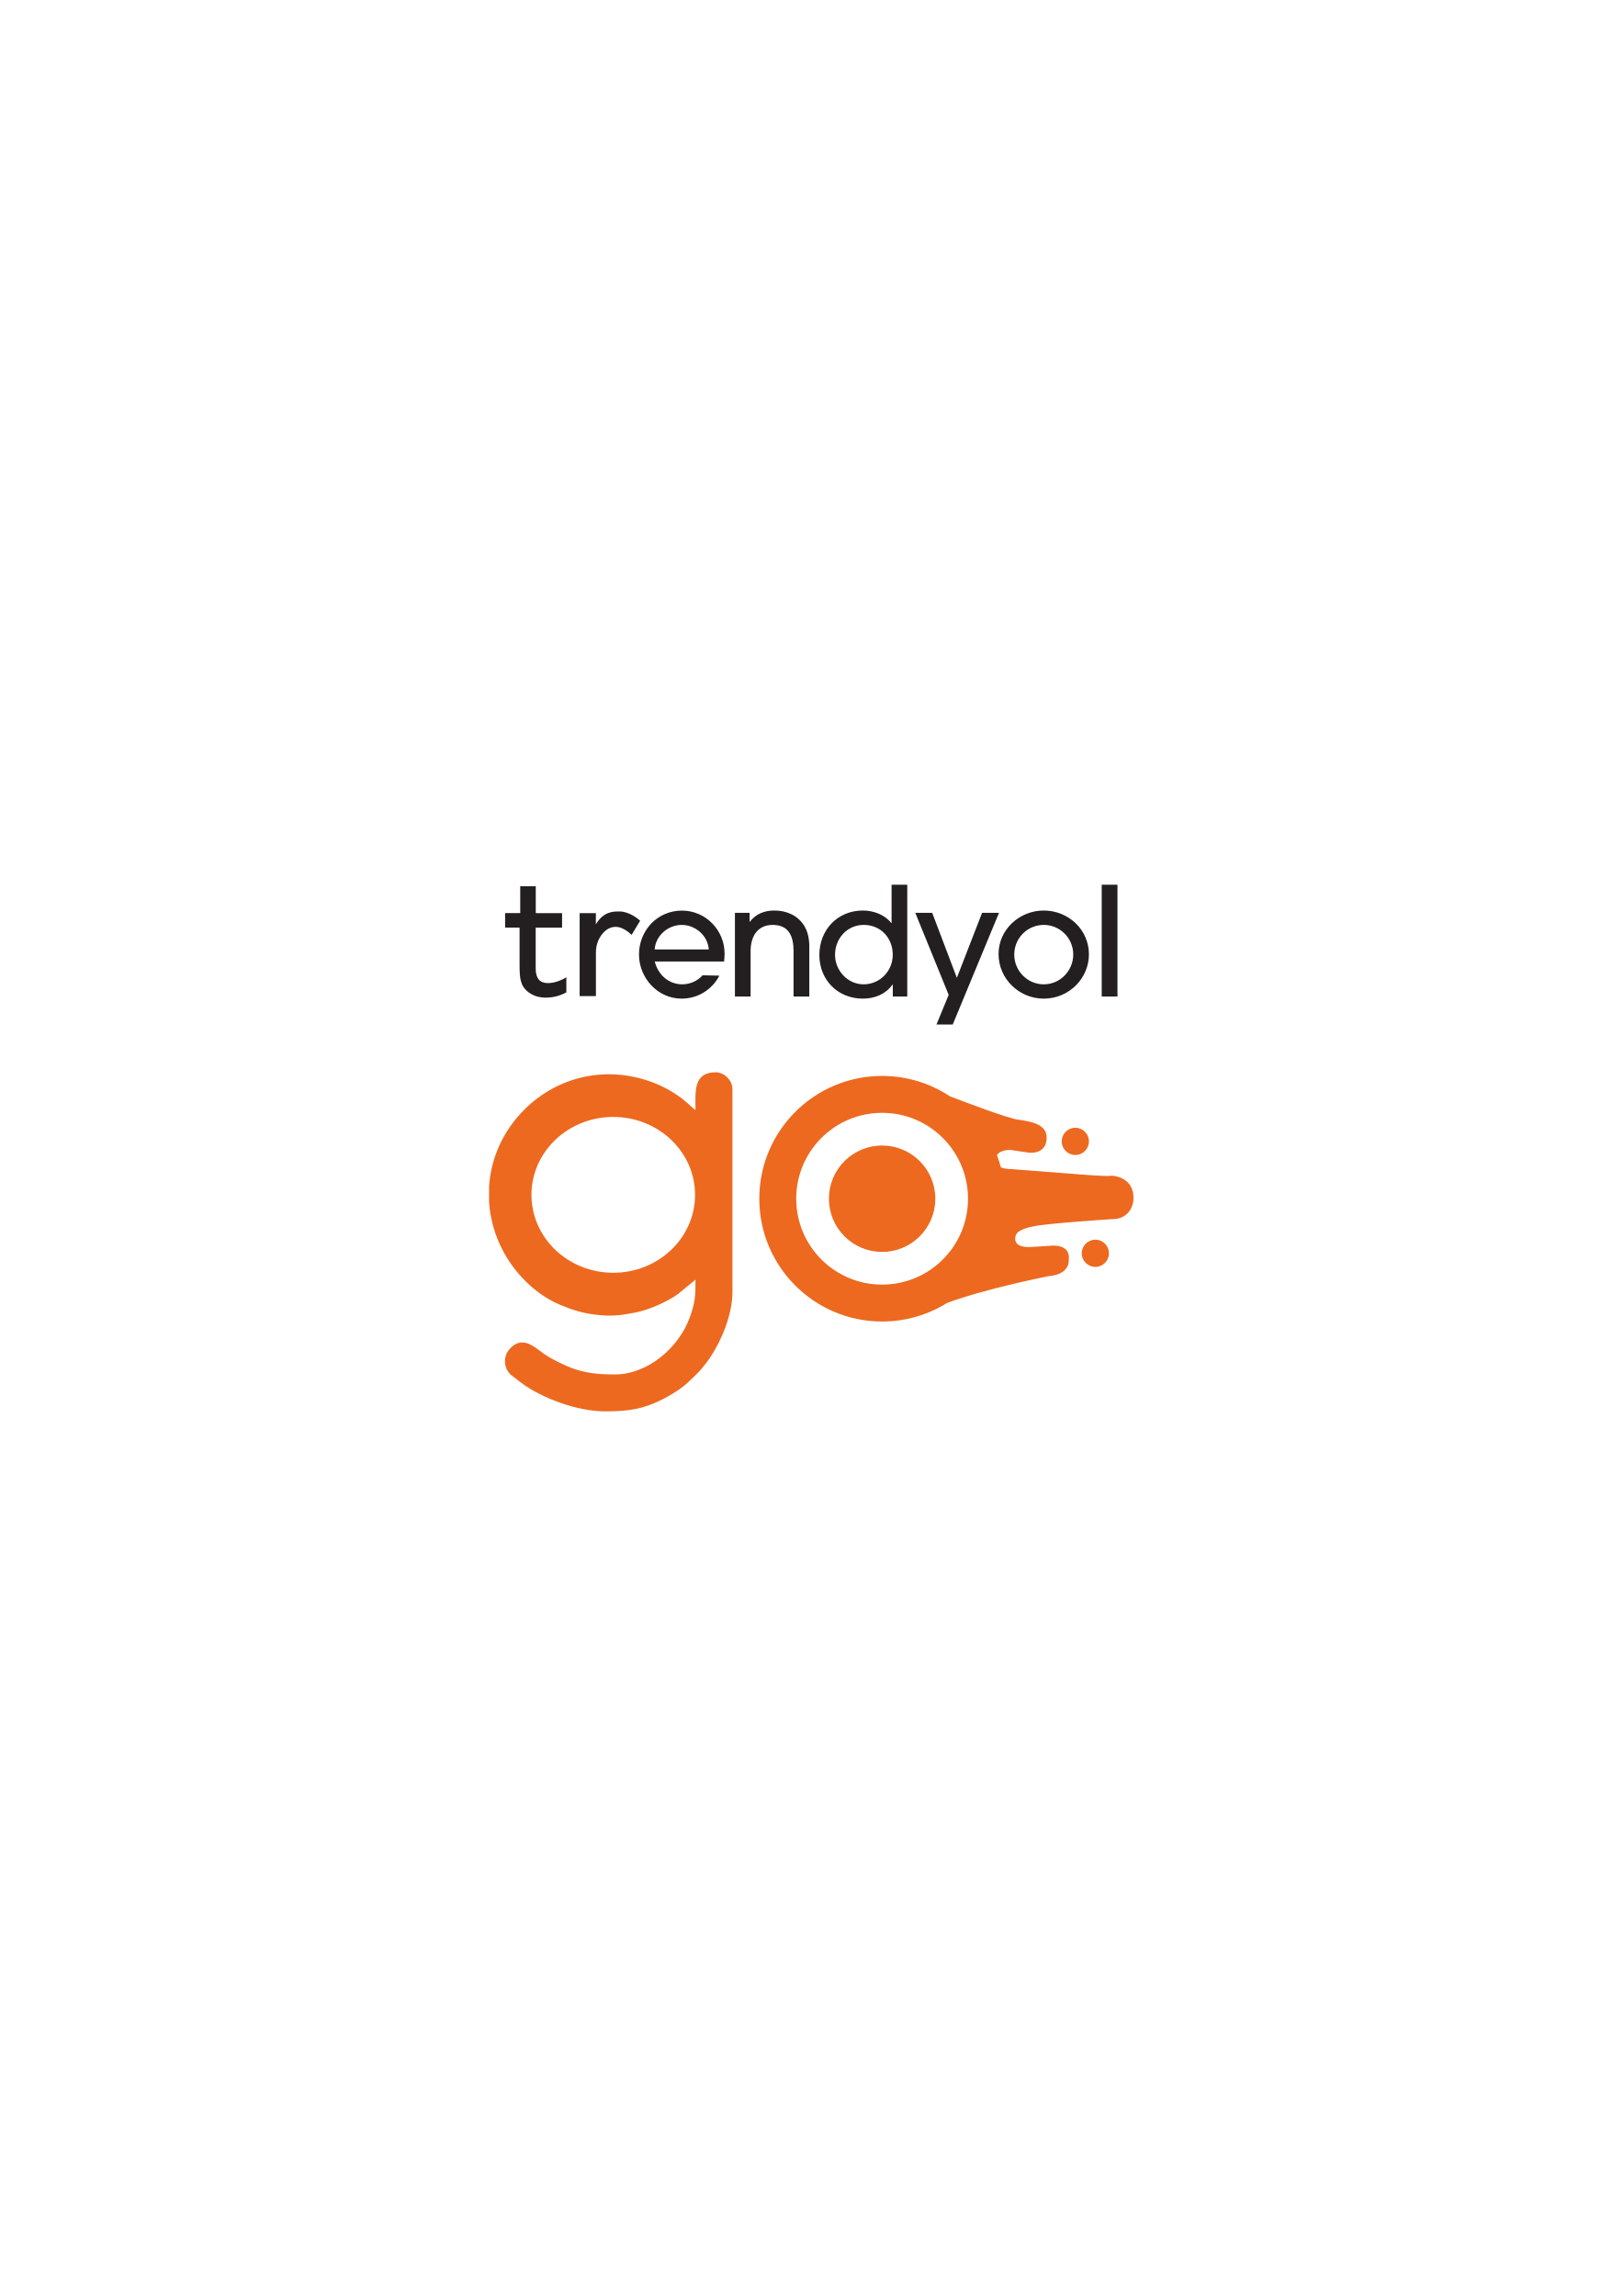
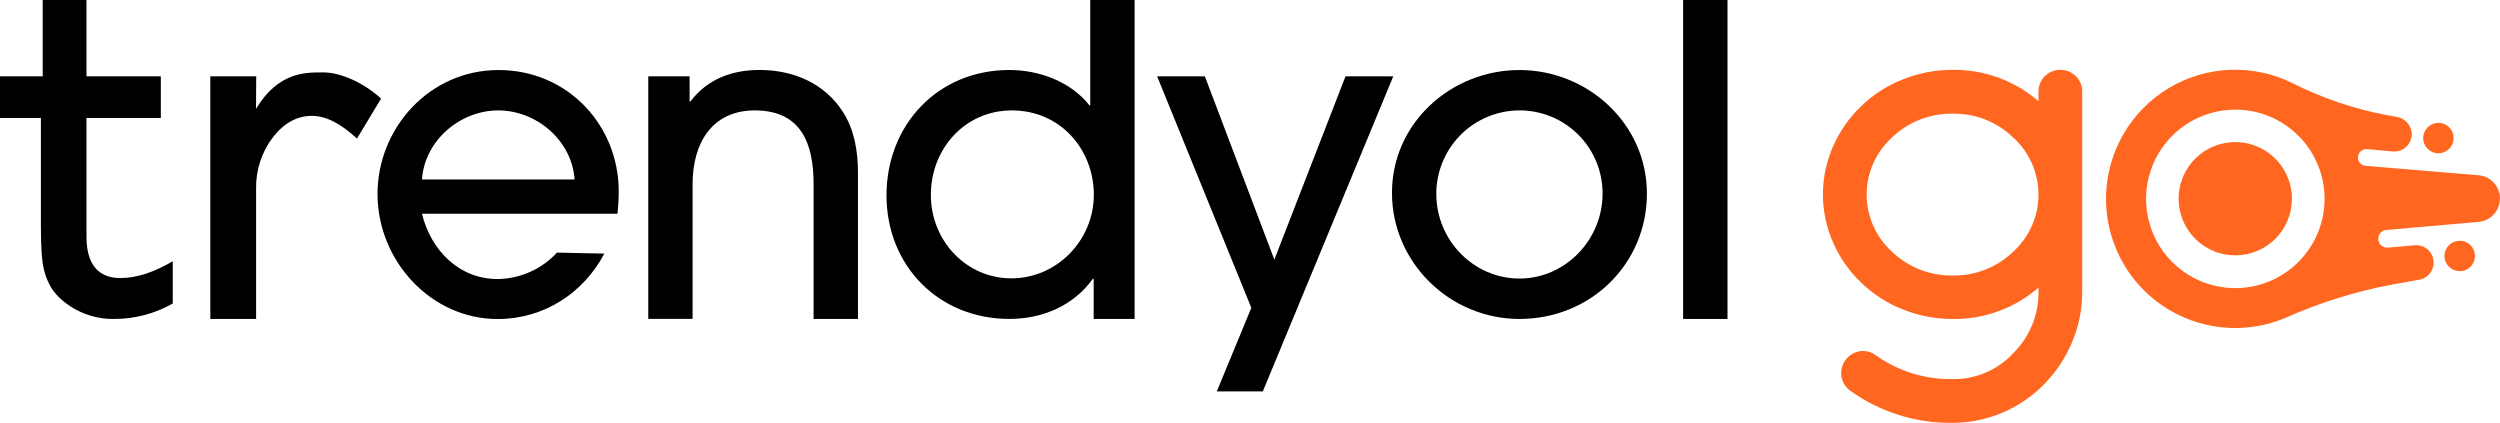
- <svg xmlns="http://www.w3.org/2000/svg" xml:space="preserve" width="210mm" height="297mm" version="1.1" style="shape-rendering:geometricPrecision; text-rendering:geometricPrecision; image-rendering:optimizeQuality; fill-rule:evenodd; clip-rule:evenodd" viewBox="0 0 21000 29700">
-   <defs>
-     <style type="text/css">
-    
-     .fil0 {fill:#EC691F}
-     .fil1 {fill:#231F20;fill-rule:nonzero}
-    
-   </style>
-   </defs>
-   <g id="Layer_x0020_1">
-     <g id="_4777174512">
-       <g>
-         <path class="fil0" d="M8995.26 14359.19c-58.91,-39.5 -134.23,-138.35 -325.94,-249.38 -121.93,-70.62 -253.71,-126.27 -409.81,-165.4 -630.97,-158.18 -1255.63,83.98 -1631.7,586.92 -183.69,245.64 -283.49,528.76 -302.31,815.88l0 201.27c24.38,370.9 182.72,735.75 469.36,1022.71 120.66,120.76 281.94,238.75 451.57,308.3 155.24,63.67 276.59,104.29 449.37,125.84 209.07,26.03 331.33,11.01 529.98,-28.71 169.46,-33.84 415,-141.56 549.5,-242.81l219.98 -181.6c0,208.87 -2.46,291.25 -74.47,490.06 -141.72,391.42 -543.51,736.71 -967.38,736.71 -284.08,0 -470.33,-27.7 -716.34,-151.93 -132.95,-67.15 -162.03,-82.7 -276.01,-168.98 -101.67,-77.04 -231.15,-155.3 -363.51,-14.92 -0.59,0.64 -12.99,14.76 -15.13,17.43 -79.55,99.43 -62.33,244.78 22.35,321.28l134.66 104.19c257.29,194.32 721.79,370.63 1083.76,370.63l13.95 0c291.24,-0.86 477.27,-27.75 731.31,-155.56 106.81,-53.78 253.28,-142.63 337.48,-226.99 61,-61.05 123.65,-110.55 187.11,-192.77 28.92,-37.42 56.39,-68.96 84.73,-110.66 154.28,-227.68 295.03,-568.26 295.03,-855.65l0 -2627.26c0,-112.37 -104.72,-217.15 -217.04,-217.15 -294.34,0 -260.5,259.54 -260.5,488.55zm-1063.77 89.01c584.2,0 1057.89,451.24 1057.89,1007.85 0,556.56 -473.69,1007.8 -1057.89,1007.8 -584.24,0 -1057.94,-451.24 -1057.94,-1007.8 0,-556.61 473.7,-1007.85 1057.94,-1007.85z" />
-         <path class="fil0" d="M11408.74 13917.84c323.48,0 624.29,96.82 875.27,262.86 210.15,81.04 745.16,283.91 883.99,302.73 173.9,23.58 374.26,61.91 368.38,235.75 0,0 14.7,206.3 -226.93,191.54l-238.69 -35.39c0,0 -126.91,-8.71 -177.11,66.24 19.62,51.59 36.68,104.4 50.9,158.4 29.88,13.68 72.27,22.93 132.36,22.93l804.49 61.9c0,0 436.11,38.33 503.9,23.58 0,0 291.72,11.81 274.03,312.36 0,0 -8.82,256.33 -294.66,250.45 0,0 -863.41,55.97 -1004.86,94.3 0,0 -226.77,35.34 -226.77,135.57 0,0 -44.16,141.5 200.41,129.69l235.7 -14.76c0,0 282.9,-44.15 253.45,182.73 0,0 23.68,185.66 -262.16,209.23 0,0 -794.18,156.1 -1309.03,344.75l0.05 -0.16c-244.31,153.21 -533.09,241.9 -842.72,241.9 -877.2,0 -1588.3,-711.1 -1588.3,-1588.3 0,-877.19 711.1,-1588.3 1588.3,-1588.3zm0 477.28c613.6,0 1111.03,497.43 1111.03,1111.02 0,613.6 -497.43,1111.03 -1111.03,1111.03 -613.59,0 -1111.02,-497.43 -1111.02,-1111.03 0,-613.59 497.43,-1111.02 1111.02,-1111.02z" />
-         <path class="fil0" d="M11408.74 14818.08c379.98,0 688.06,308.08 688.06,688.06 0,379.98 -308.08,688.06 -688.06,688.06 -379.98,0 -688.06,-308.08 -688.06,-688.06 0,-379.98 308.08,-688.06 688.06,-688.06z" />
-         <path class="fil0" d="M13907.65 14588.26c-97.24,0 -176.04,78.8 -176.04,176.04 0,97.24 78.8,176.04 176.04,176.04 97.24,0 176.04,-78.8 176.04,-176.04 0,-97.24 -78.8,-176.04 -176.04,-176.04z" />
-         <path class="fil0" d="M14166.39 16035.91c-97.24,0 -176.04,78.8 -176.04,176.04 0,97.24 78.8,176.04 176.04,176.04 97.24,0 176.04,-78.8 176.04,-176.04 0,-97.24 -78.8,-176.04 -176.04,-176.04z" />
-       </g>
-       <path class="fil1" d="M9364.82 12437.29l-896.61 0c41.13,168.3 177.63,295.45 355.28,295.45 100.04,0 198.21,-43.01 263.66,-116.86l216.91 4.66c-95.37,181.38 -277.69,297.32 -488.98,297.32 -308.54,0 -550.7,-267.41 -550.7,-570.31 0,-312.28 238.42,-568.45 555.37,-568.45 306.67,0 551.62,252.44 551.62,557.23 -0.94,32.72 -2.8,68.26 -6.55,100.96l0 0zm-547.88 -473.08c-175.77,0 -338.45,138.38 -349.66,316.96l699.34 -0.01c-11.23,-177.65 -172.97,-316.95 -349.68,-316.95zm1446.38 926.54l0 -588.09c0,-183.25 -55.16,-338.45 -270.2,-338.45 -199.13,0 -285.15,154.28 -285.15,336.59l0 589.96 -202.88 0 0 -1082.69 189.79 0 0 115.01 3.73 0c78.54,-103.79 191.67,-144.93 316.96,-144.93 154.26,0 299.18,60.77 383.32,193.55 52.36,82.26 68.25,181.36 68.25,277.67l0 641.37 -203.82 0.01zm1283.67 0l0 -154.26 -3.73 0c-89.76,125.27 -232.81,181.37 -383.33,181.37 -324.43,0 -562.86,-242.15 -562.86,-564.7 0,-324.44 234.68,-575 562.86,-575 136.51,0 281.41,52.36 367.45,161.74l3.72 0 0 -495.52 202.9 0 0 1446.36 -187.01 0.01zm-375.84 -926.54c-215.03,0 -371.18,175.79 -371.18,387.09 0,202.88 162.68,381.44 369.31,381.44 211.29,0 376.78,-172.02 376.78,-381.44 0.93,-216.92 -153.33,-387.09 -374.91,-387.09zm1150.93 1288.38l-210.37 0 158.01 -383.34 -431.95 -1061.16 218.78 0 318.82 840.51 326.29 -840.51 218.79 0 -598.37 1444.5 0 0zm1177.11 -334.73c-318.81,0 -584.35,-256.18 -584.35,-576.86 0,-318.82 272.07,-562.85 584.35,-562.85 316.96,0 584.34,245.91 584.34,566.59 0,309.47 -256.18,573.12 -584.34,573.12l0 0zm0 -953.65c-211.31,0 -381.46,172.04 -381.46,383.34 0,211.3 170.15,385.19 381.46,385.19 213.18,0 381.45,-175.77 381.45,-387.06 -0.93,-211.3 -171.1,-381.47 -381.45,-381.47zm749.82 926.54l0 -1446.37 203.82 0 0 1446.36 -203.82 0.01zm-7515.14 -213.17c8.42,34.6 19.64,62.65 32.73,84.16 13.08,21.5 29.92,40.19 49.55,57.95 64.51,56.11 145.86,85.08 242.16,85.08 95.36,0 185.13,-23.38 266.46,-68.25l0 -194.47c-84.15,49.55 -164.55,74.79 -240.28,74.79 -102.85,0 -156.14,-62.65 -156.14,-187.01l0 -530.09 341.24 0 0 -187.92 -340.31 0 0 -347.81 -201.02 0 0 346.87 -195.4 0 0 187.92 186.99 0 0 480.57c0,97.25 4.67,163.62 14.02,198.21zm1229.46 -688.11c62.65,0 131.83,34.59 205.69,103.77l110.33 -183.25c-89.75,-82.27 -198.21,-119.67 -261.79,-119.67l-14.03 0c-72.92,0 -194.47,0 -293.57,160.81l-3.74 6.54 0.93 -145.84 -210.35 0 0 1073.32 210.36 0 0 -560.96c0,-89.76 25.24,-168.29 75.74,-234.68 50.48,-66.39 111.25,-100.04 180.43,-100.04z" />
-     </g>
-   </g>
+ <svg xmlns="http://www.w3.org/2000/svg" id="uuid-a4377f87-6852-4615-ac0a-9814100a7f08" viewBox="0 0 677.92 114.67">
+   <path d="M558.67,18.95c.79-.02,1.57.13,2.3.42s1.39.73,1.95,1.29c.56.56,1,1.22,1.29,1.95.3.73.44,1.51.42,2.3v54.39c-.02,4.73-.99,9.41-2.86,13.75-1.8,4.21-4.38,8.03-7.6,11.28-3.23,3.27-7.06,5.86-11.3,7.63-4.23,1.77-8.77,2.69-13.36,2.7-9.95.14-19.68-2.9-27.77-8.69-1.28-.92-2.15-2.31-2.41-3.87-.23-1.55.15-3.13,1.06-4.41.91-1.28,2.28-2.15,3.83-2.43.78-.13,1.57-.11,2.33.08.76.19,1.48.53,2.11,1,6.08,4.33,13.39,6.59,20.86,6.46,3.08.04,6.13-.56,8.96-1.77,2.83-1.21,5.37-3,7.46-5.26,2.22-2.21,3.97-4.84,5.15-7.74,1.18-2.9,1.75-6.01,1.69-9.14v-.89c-6.45,5.59-14.73,8.61-23.26,8.5-4.7.02-9.35-.89-13.69-2.66-4.17-1.65-7.96-4.11-11.17-7.23-3.21-3.05-5.77-6.71-7.55-10.76-1.84-4.13-2.79-8.6-2.79-13.12s.95-8.99,2.79-13.12c1.77-4.06,4.34-7.72,7.54-10.78,3.21-3.12,7.01-5.58,11.17-7.23,4.35-1.77,9-2.68,13.69-2.66,8.53-.11,16.81,2.91,23.26,8.5v-2.53c-.01-.79.13-1.57.43-2.3.29-.73.73-1.39,1.28-1.95.55-.55,1.2-.98,1.92-1.28.72-.29,1.49-.44,2.27-.43M529.51,74.7c3.03.06,6.03-.48,8.85-1.59,2.82-1.11,5.39-2.77,7.56-4.87,2.16-1.96,3.88-4.35,5.06-7.01,1.18-2.66,1.79-5.55,1.79-8.46s-.61-5.79-1.79-8.46c-1.18-2.66-2.9-5.05-5.06-7.01-2.17-2.11-4.74-3.77-7.56-4.88-2.82-1.11-5.83-1.65-8.85-1.59-6.13-.11-12.06,2.21-16.48,6.47-2.16,1.96-3.88,4.35-5.06,7.01-1.18,2.66-1.79,5.55-1.79,8.46s.61,5.79,1.79,8.46c1.18,2.66,2.9,5.05,5.06,7.01,4.42,4.25,10.35,6.58,16.48,6.46Z" style="fill:#ff6720;" />
+   <path d="M677.92,53.81c0-1.58-.61-3.1-1.67-4.26-1.07-1.16-2.53-1.88-4.11-2.02l-30.65-2.56c-.44-.03-.87-.19-1.22-.47-.35-.28-.61-.65-.75-1.07,0-.02,0-.03,0-.05-.11-.35-.14-.73-.07-1.1.07-.37.22-.71.46-1,.23-.29.53-.52.87-.67.34-.15.71-.21,1.08-.17l6.98.63c.7.06,1.4-.03,2.06-.27s1.25-.63,1.74-1.13c.49-.5.86-1.1,1.09-1.77.23-.66.31-1.37.23-2.06-.14-1.03-.61-1.99-1.34-2.74-.73-.75-1.68-1.24-2.71-1.41l-2.9-.52c-8.84-1.68-17.4-4.6-25.43-8.66-5.27-2.6-11.11-3.82-16.99-3.57-5.87.25-11.58,1.98-16.61,5.02-5.03,3.04-9.21,7.3-12.16,12.38-2.95,5.08-4.58,10.82-4.73,16.7-.15,5.87,1.18,11.69,3.87,16.92s6.65,9.69,11.52,12.98c4.87,3.29,10.49,5.31,16.34,5.86,5.85.55,11.75-.38,17.15-2.7,9.16-4.07,18.77-7.07,28.62-8.92l7.42-1.32c1.2-.21,2.28-.87,3-1.86.72-.98,1.03-2.21.87-3.42-.16-1.21-.79-2.31-1.74-3.07-.96-.76-2.17-1.12-3.39-1l-7.21.64c-.4.04-.8-.03-1.16-.18-.36-.16-.69-.4-.94-.71s-.42-.68-.49-1.07c-.07-.39-.05-.79.07-1.17.14-.45.42-.85.79-1.15.37-.3.83-.47,1.3-.51l24.99-2.19c1.59-.14,3.07-.86,4.14-2.04,1.08-1.18,1.67-2.71,1.66-4.31ZM630.35,53.92c0,4.79-1.42,9.47-4.08,13.45-2.66,3.98-6.44,7.08-10.86,8.92s-9.29,2.31-13.99,1.38c-4.7-.93-9.01-3.24-12.39-6.62-3.39-3.39-5.69-7.7-6.62-12.39-.93-4.7-.46-9.56,1.38-13.99,1.83-4.42,4.93-8.2,8.91-10.86,3.98-2.66,8.66-4.08,13.45-4.08,6.42,0,12.57,2.55,17.11,7.09,4.54,4.54,7.09,10.69,7.09,17.11Z" style="fill:#ff6720;" />
+   <path d="M606.13,69.24c-3.04,0-6.01-.9-8.53-2.59-2.53-1.69-4.49-4.09-5.66-6.89-1.16-2.81-1.47-5.9-.87-8.87.59-2.98,2.06-5.72,4.2-7.86,2.15-2.15,4.88-3.61,7.87-4.2,2.98-.59,6.07-.29,8.88.87,2.81,1.16,5.2,3.13,6.89,5.66,1.69,2.53,2.59,5.5,2.59,8.53,0,4.07-1.62,7.98-4.5,10.86-2.88,2.88-6.79,4.5-10.86,4.5Z" style="fill:#ff6720;" />
+   <path d="M671.07,68.73c-.13-.81-.5-1.55-1.06-2.15-.56-.59-1.28-1.01-2.08-1.19-.79-.18-1.63-.13-2.39.16-.76.29-1.42.8-1.9,1.46-.47.66-.74,1.45-.77,2.27-.02.82.19,1.62.63,2.31.43.69,1.06,1.24,1.81,1.58.74.33,1.57.44,2.38.31,1.08-.18,2.04-.78,2.67-1.67.63-.89.89-2,.71-3.07Z" style="fill:#ff6720;" />
+   <path d="M665.3,36.77c-.13-.8-.5-1.55-1.06-2.15-.56-.59-1.28-1.01-2.08-1.2-.79-.18-1.63-.13-2.39.16-.76.29-1.42.8-1.9,1.46-.47.66-.74,1.45-.77,2.27-.03.82.19,1.62.62,2.31.43.69,1.06,1.24,1.8,1.58.74.34,1.57.44,2.37.31.54-.09,1.05-.28,1.51-.57.46-.29.86-.66,1.17-1.1.32-.44.54-.94.66-1.47.12-.53.14-1.07.05-1.61Z" style="fill:#ff6720;" />
+   <path d="M167.48,57.95h-53.06c2.43,9.93,10.05,17.72,20.57,17.72,3.02-.05,6-.71,8.76-1.94,2.76-1.23,5.24-3.01,7.29-5.23l12.83.27c-5.64,10.74-16.45,17.74-28.91,17.74-18.26,0-32.59-15.97-32.59-33.88s14.1-33.64,32.81-33.64,32.6,14.91,32.6,32.94c0,2.01-.12,4.02-.35,6.02h.05ZM135.12,29.94c-10.4,0-20,8.21-20.69,18.72h41.38c-.7-10.51-10.28-18.72-20.69-18.72Z" />
+   <path d="M220.62,86.48v-36.54c0-10.86-3.24-20-15.95-20-11.77,0-16.86,9.15-16.86,19.88v36.65h-12.02V20.7h11.21v6.82h.22c4.62-6.12,11.33-8.55,18.73-8.55,9.13,0,17.68,3.58,22.66,11.44,3.12,4.85,4.04,10.75,4.04,16.41v39.66h-12.03Z" />
+   <path d="M296.57,86.48v-10.87h-.23c-5.32,7.39-13.75,10.87-22.65,10.87-19.19,0-33.3-14.45-33.3-33.51s13.87-33.99,33.3-33.99c8.08,0,16.64,3.12,21.73,9.59h.22V0h12.03v86.48h-11.1ZM274.38,29.94c-12.71,0-21.96,10.41-21.96,22.89s9.59,22.65,21.85,22.65,22.34-10.28,22.34-22.65-9.13-22.89-22.2-22.89h-.03Z" />
+   <path d="M342.44,106.13h-12.48l9.36-22.66-25.54-62.77h12.94l18.84,49.7,19.3-49.7h12.95l-35.37,85.43Z" />
+   <path d="M412.03,86.49c-18.85,0-34.57-15.28-34.57-34.21s16.06-33.29,34.57-33.29,34.56,14.56,34.56,33.51-15.15,33.99-34.56,33.99h0ZM412.03,29.94c-2.97,0-5.91.6-8.65,1.74-2.74,1.14-5.23,2.81-7.32,4.92-2.09,2.1-3.75,4.6-4.88,7.35-1.13,2.75-1.71,5.69-1.7,8.66,0,12.48,10.06,22.92,22.55,22.92s22.54-10.56,22.54-23.04c0-2.96-.57-5.9-1.7-8.64-1.13-2.74-2.79-5.23-4.88-7.32-2.1-2.1-4.58-3.76-7.32-4.89-2.74-1.13-5.67-1.71-8.63-1.71h0Z" />
+   <path d="M456.41,86.49V0h12.03v86.49h-12.03Z" />
+   <path d="M11.87,72.98c.41,1.74,1.07,3.4,1.96,4.94.8,1.28,1.79,2.43,2.95,3.41,3.97,3.44,9.08,5.28,14.33,5.16,5.52-.02,10.94-1.46,15.74-4.19v-11.46c-4.96,2.92-9.73,4.56-14.2,4.56-6.11,0-9.2-3.87-9.2-11.22V31.99h20.16v-11.29h-20.16V0h-11.87v20.7H0v11.29h11.09v29.27c0,5.74.27,9.68.8,11.72h-.01Z" />
+   <path d="M84.62,31.42c3.72,0,7.82,2.09,12.18,6.16l6.53-10.84c-5.29-4.89-11.73-7.1-15.49-7.1h-.81c-4.29,0-11.48,0-17.37,9.49l-.24.39.06-8.82h-12.45v65.78h12.42v-35.31c-.1-5,1.48-9.88,4.5-13.87,2.99-3.9,6.58-5.89,10.67-5.89Z" />
</svg>
